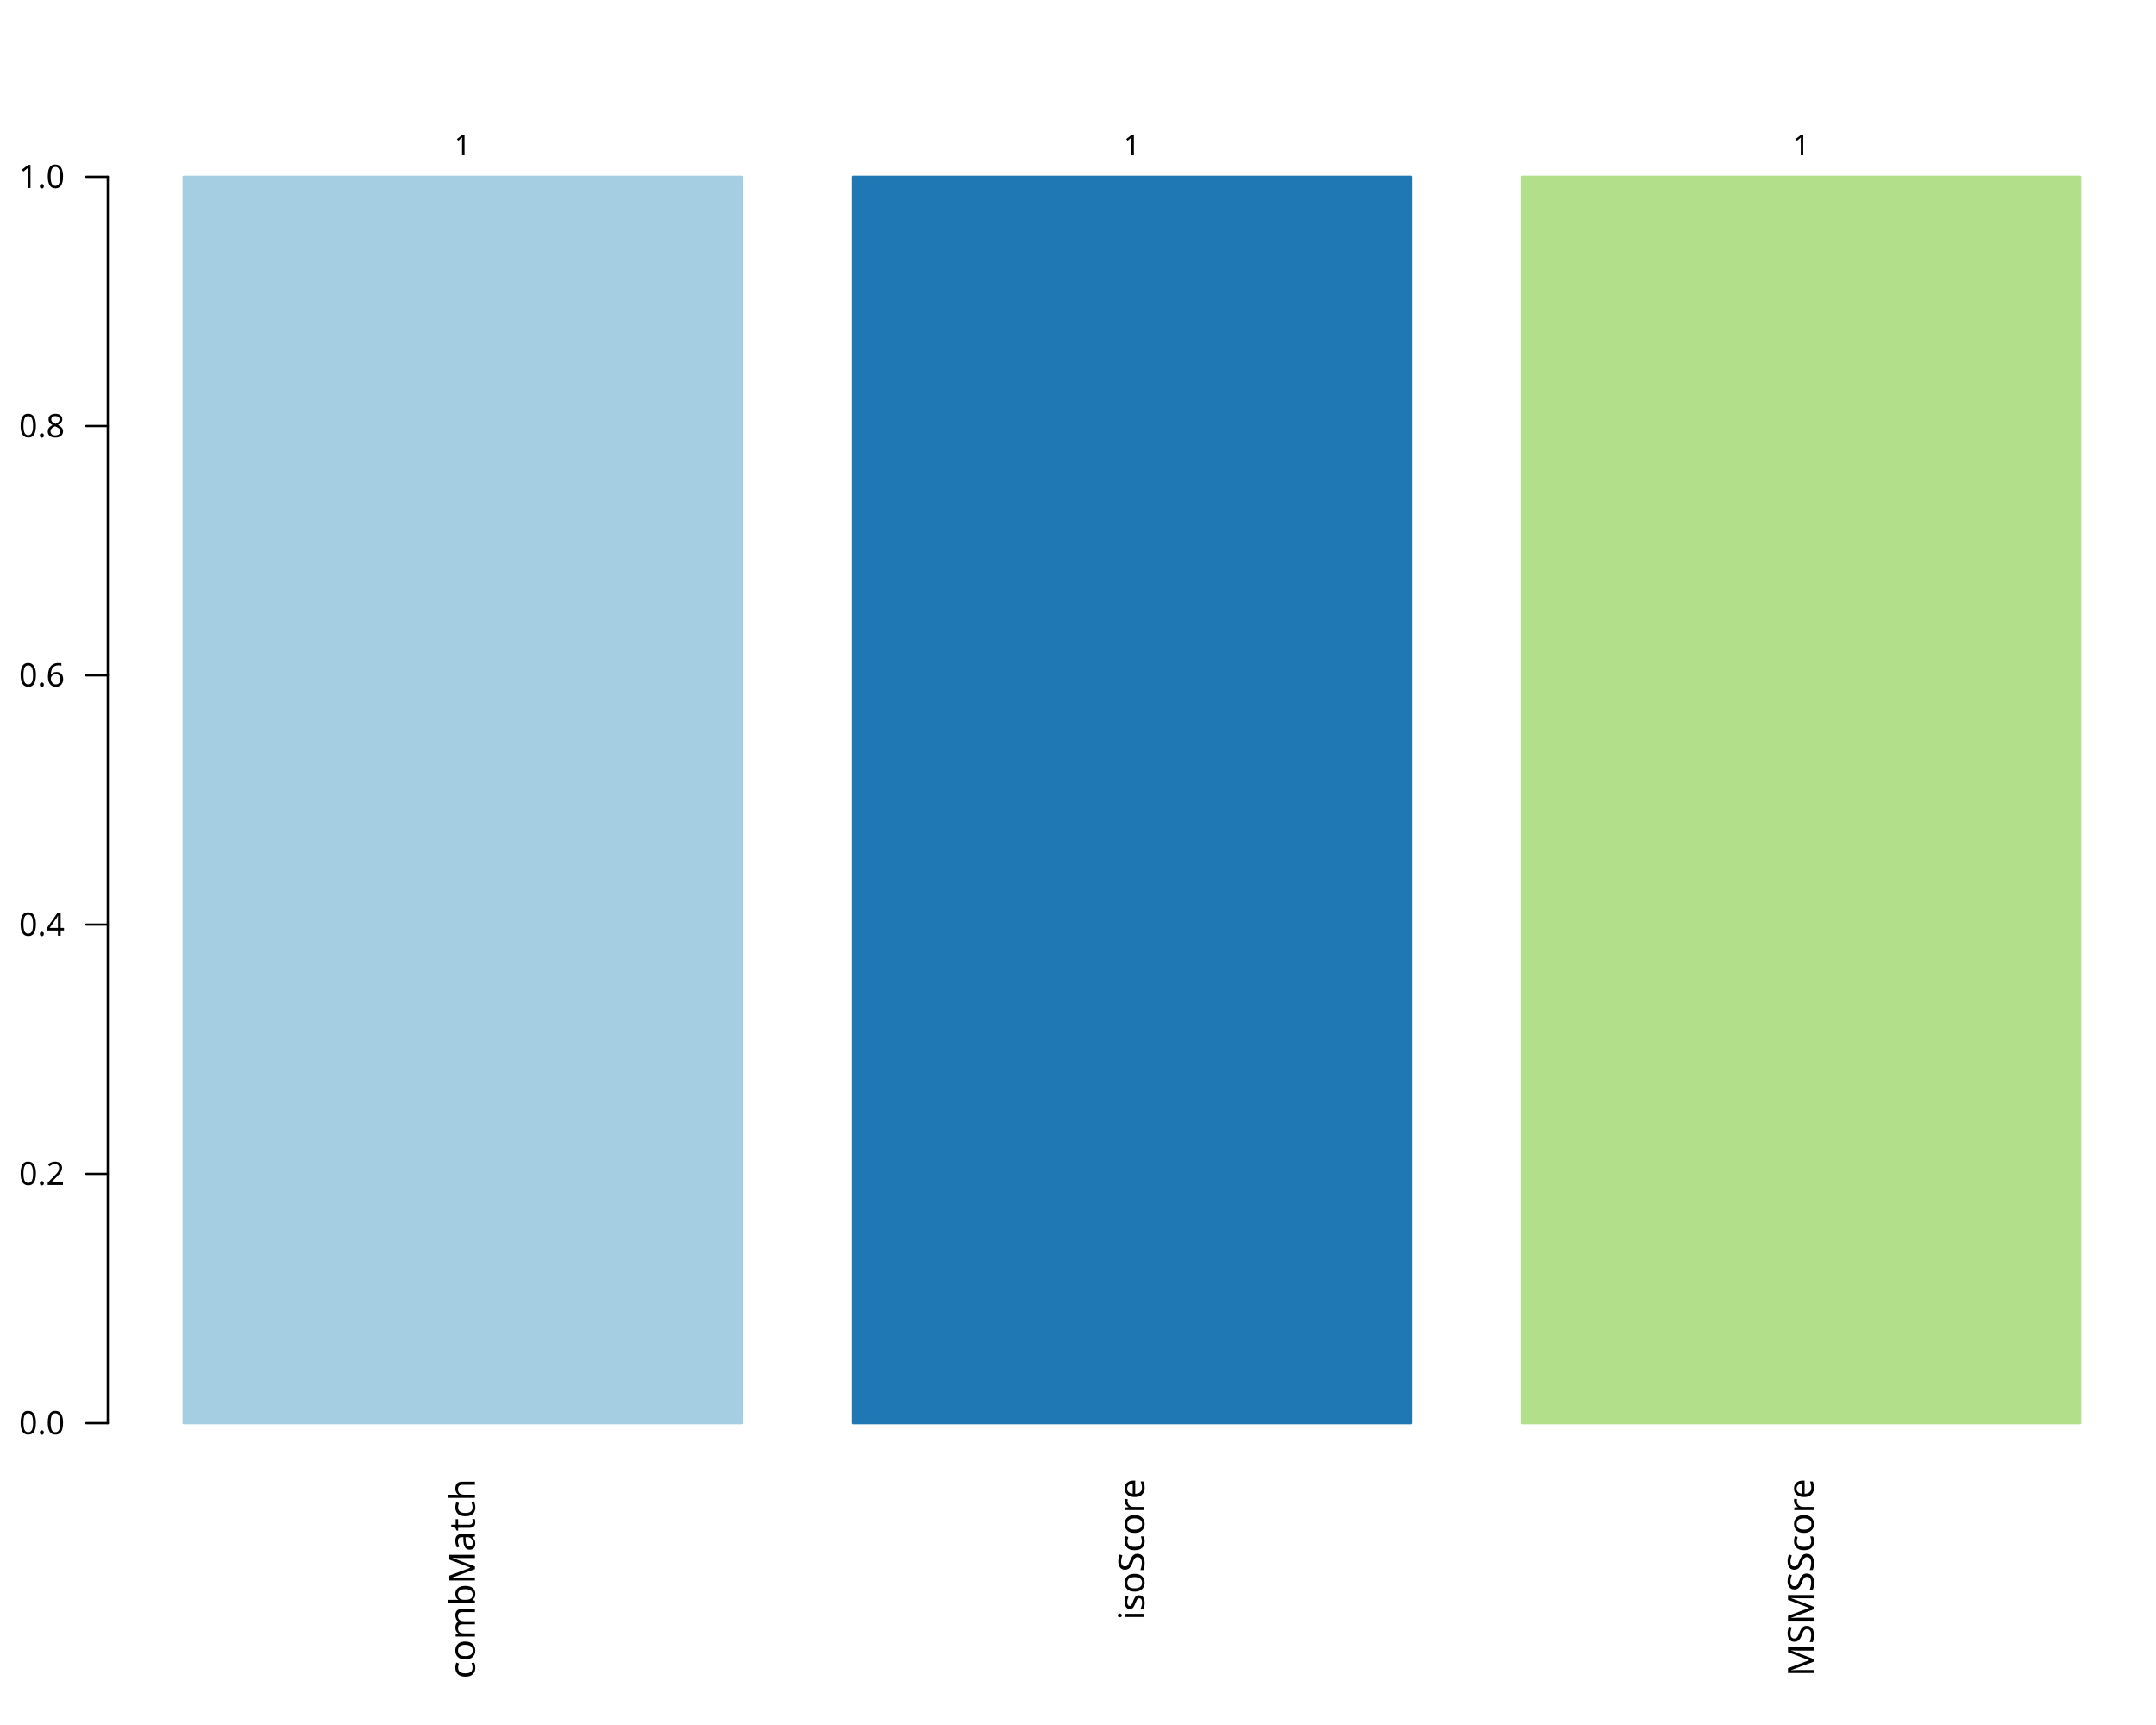
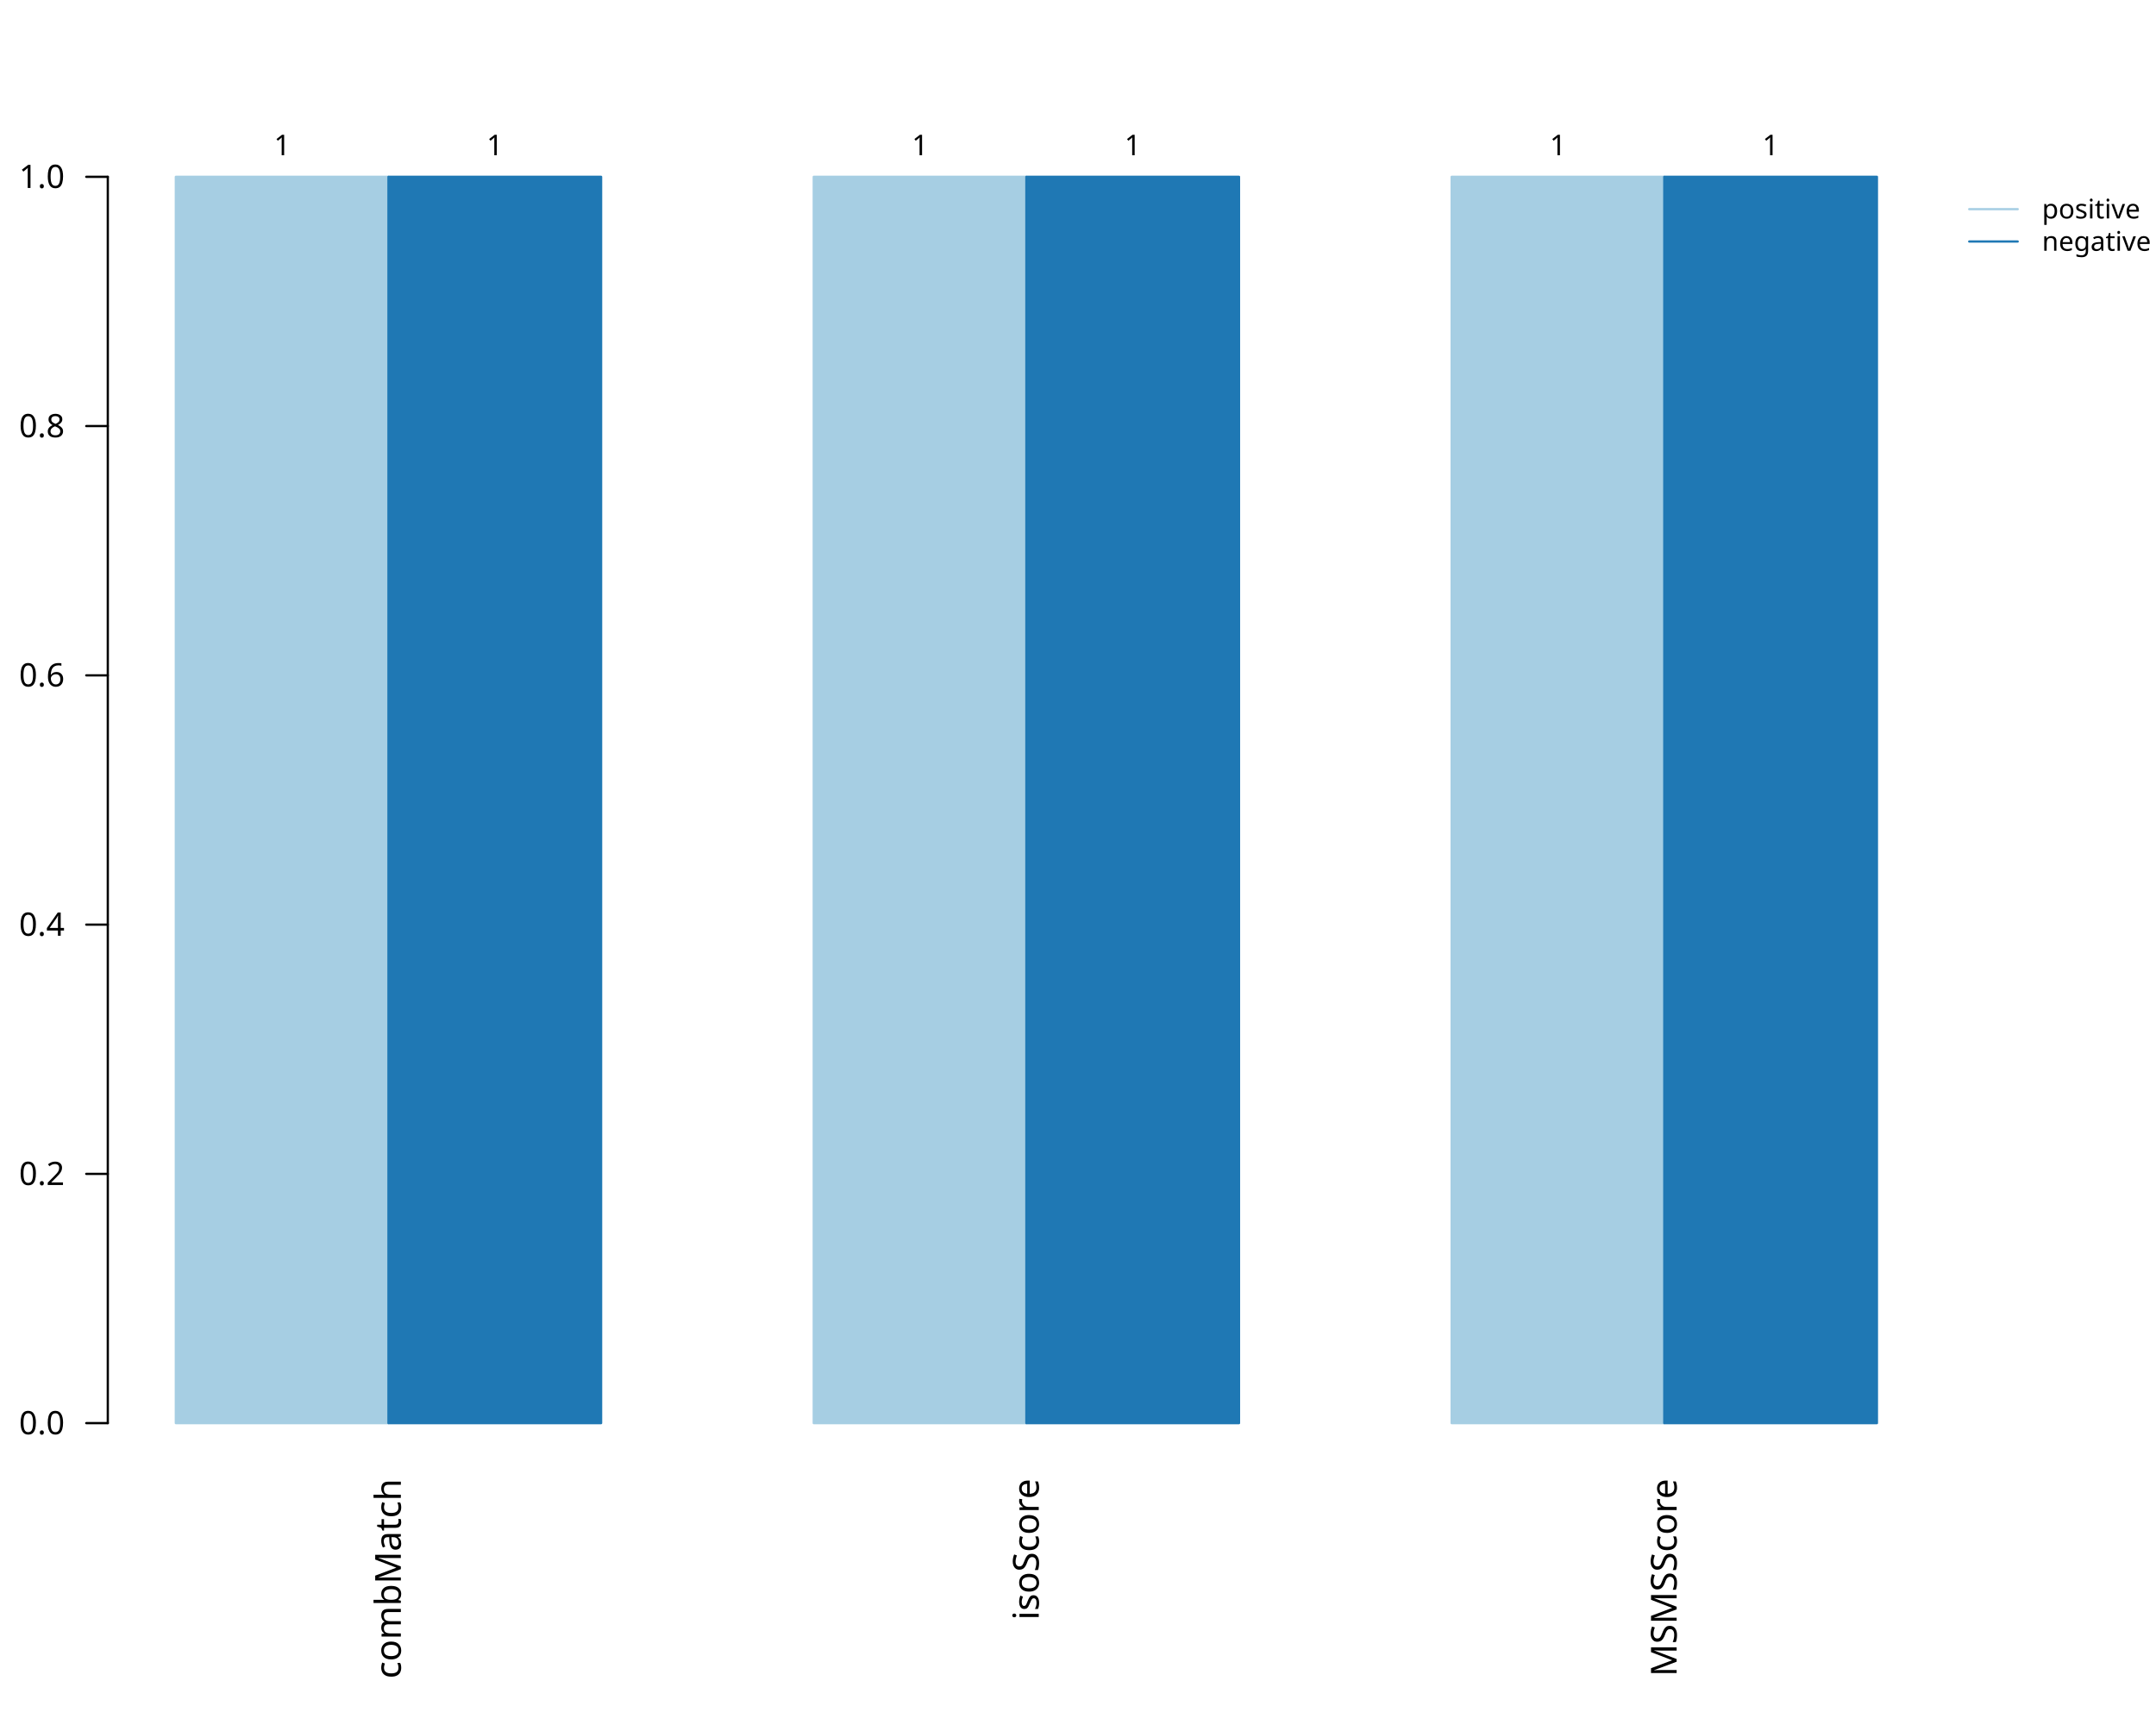
<svg xmlns="http://www.w3.org/2000/svg" class="svglite" data-engine-version="2.0" width="720.00pt" height="576.00pt" viewBox="0 0 720.00 576.00">
  <defs>
    <style type="text/css">
    .svglite line, .svglite polyline, .svglite polygon, .svglite path, .svglite rect, .svglite circle {
      fill: none;
      stroke: #000000;
      stroke-linecap: round;
      stroke-linejoin: round;
      stroke-miterlimit: 10.00;
    }
  </style>
  </defs>
  <rect width="100%" height="100%" style="stroke: none; fill: #FFFFFF;" />
  <defs>
    <clipPath id="cpMC4wMHw3MjAuMDB8MC4wMHw1NzYuMDA=">
      <rect x="0.00" y="0.00" width="720.00" height="576.00" />
    </clipPath>
  </defs>
  <g clip-path="url(#cpMC4wMHw3MjAuMDB8MC4wMHw1NzYuMDA=)">
-     <rect x="61.33" y="59.04" width="186.27" height="416.16" style="stroke-width: 0.75; stroke: #A6CEE3; fill: #A6CEE3;" />
-     <rect x="284.86" y="59.04" width="186.27" height="416.16" style="stroke-width: 0.75; stroke: #1F78B4; fill: #1F78B4;" />
-     <rect x="508.39" y="59.04" width="186.27" height="416.16" style="stroke-width: 0.75; stroke: #B2DF8A; fill: #B2DF8A;" />
-     <text transform="translate(158.60,493.77) rotate(-90)" text-anchor="end" style="font-size: 12.00px; font-family: sans;" textLength="62.04px" lengthAdjust="spacingAndGlyphs">combMatch</text>
-     <text transform="translate(382.13,493.77) rotate(-90)" text-anchor="end" style="font-size: 12.00px; font-family: sans;" textLength="46.70px" lengthAdjust="spacingAndGlyphs">isoScore</text>
-     <text transform="translate(605.66,493.77) rotate(-90)" text-anchor="end" style="font-size: 12.00px; font-family: sans;" textLength="67.37px" lengthAdjust="spacingAndGlyphs">MSMSScore</text>
+ </g>
+   <defs>
+     <clipPath id="cpMC4wMHw2NDkuNTJ8MC4wMHw1NzYuMDA=">
+       <rect x="0.00" y="0.00" width="649.52" height="576.00" />
+     </clipPath>
+   </defs>
+   <g clip-path="url(#cpMC4wMHw2NDkuNTJ8MC4wMHw1NzYuMDA=)">
+     <rect x="58.72" y="59.04" width="71.01" height="416.16" style="stroke-width: 0.75; stroke: #A6CEE3; fill: #A6CEE3;" />
+     <rect x="129.73" y="59.04" width="71.01" height="416.16" style="stroke-width: 0.75; stroke: #1F78B4; fill: #1F78B4;" />
+     <rect x="271.75" y="59.04" width="71.01" height="416.16" style="stroke-width: 0.75; stroke: #A6CEE3; fill: #A6CEE3;" />
+     <rect x="342.76" y="59.04" width="71.01" height="416.16" style="stroke-width: 0.75; stroke: #1F78B4; fill: #1F78B4;" />
+     <rect x="484.78" y="59.04" width="71.01" height="416.16" style="stroke-width: 0.75; stroke: #A6CEE3; fill: #A6CEE3;" />
+     <rect x="555.79" y="59.04" width="71.01" height="416.16" style="stroke-width: 0.75; stroke: #1F78B4; fill: #1F78B4;" />
+   </g>
+   <g clip-path="url(#cpMC4wMHw3MjAuMDB8MC4wMHw1NzYuMDA=)">
+     <text transform="translate(133.86,493.77) rotate(-90)" text-anchor="end" style="font-size: 12.00px; font-family: sans;" textLength="62.04px" lengthAdjust="spacingAndGlyphs">combMatch</text>
+     <text transform="translate(346.89,493.77) rotate(-90)" text-anchor="end" style="font-size: 12.00px; font-family: sans;" textLength="46.70px" lengthAdjust="spacingAndGlyphs">isoScore</text>
+     <text transform="translate(559.92,493.77) rotate(-90)" text-anchor="end" style="font-size: 12.00px; font-family: sans;" textLength="67.37px" lengthAdjust="spacingAndGlyphs">MSMSScore</text>
    <line x1="36.00" y1="475.20" x2="36.00" y2="59.04" style="stroke-width: 0.75;" />
    <line x1="36.00" y1="475.20" x2="28.80" y2="475.20" style="stroke-width: 0.75;" />
    <line x1="36.00" y1="391.97" x2="28.80" y2="391.97" style="stroke-width: 0.75;" />
    <line x1="36.00" y1="308.74" x2="28.80" y2="308.74" style="stroke-width: 0.75;" />
    <line x1="36.00" y1="225.51" x2="28.80" y2="225.51" style="stroke-width: 0.75;" />
    <line x1="36.00" y1="142.27" x2="28.80" y2="142.27" style="stroke-width: 0.75;" />
    <line x1="36.00" y1="59.04" x2="28.80" y2="59.04" style="stroke-width: 0.75;" />
    <text x="21.60" y="478.92" text-anchor="end" style="font-size: 10.80px; font-family: sans;" textLength="15.01px" lengthAdjust="spacingAndGlyphs">0.0</text>
    <text x="21.60" y="395.69" text-anchor="end" style="font-size: 10.80px; font-family: sans;" textLength="15.01px" lengthAdjust="spacingAndGlyphs">0.2</text>
    <text x="21.60" y="312.46" text-anchor="end" style="font-size: 10.80px; font-family: sans;" textLength="15.01px" lengthAdjust="spacingAndGlyphs">0.4</text>
    <text x="21.60" y="229.22" text-anchor="end" style="font-size: 10.80px; font-family: sans;" textLength="15.01px" lengthAdjust="spacingAndGlyphs">0.6</text>
    <text x="21.60" y="145.99" text-anchor="end" style="font-size: 10.80px; font-family: sans;" textLength="15.01px" lengthAdjust="spacingAndGlyphs">0.8</text>
    <text x="21.60" y="62.76" text-anchor="end" style="font-size: 10.80px; font-family: sans;" textLength="15.01px" lengthAdjust="spacingAndGlyphs">1.0</text>
-     <text x="154.47" y="51.84" text-anchor="middle" style="font-size: 9.60px; font-family: sans;" textLength="5.34px" lengthAdjust="spacingAndGlyphs">1</text>
-     <text x="378.00" y="51.84" text-anchor="middle" style="font-size: 9.60px; font-family: sans;" textLength="5.34px" lengthAdjust="spacingAndGlyphs">1</text>
-     <text x="601.53" y="51.84" text-anchor="middle" style="font-size: 9.60px; font-family: sans;" textLength="5.34px" lengthAdjust="spacingAndGlyphs">1</text>
+     <line x1="657.62" y1="69.84" x2="673.82" y2="69.84" style="stroke-width: 0.75; stroke: #A6CEE3;" />
+     <line x1="657.62" y1="80.64" x2="673.82" y2="80.64" style="stroke-width: 0.75; stroke: #1F78B4;" />
+     <text x="681.92" y="72.94" style="font-size: 9.00px; font-family: sans;" textLength="30.52px" lengthAdjust="spacingAndGlyphs">positive</text>
+     <text x="681.92" y="83.74" style="font-size: 9.00px; font-family: sans;" textLength="34.03px" lengthAdjust="spacingAndGlyphs">negative</text>
+   </g>
+   <g clip-path="url(#cpMC4wMHw2NDkuNTJ8MC4wMHw1NzYuMDA=)">
+     <text x="94.23" y="51.84" text-anchor="middle" style="font-size: 9.60px; font-family: sans;" textLength="5.34px" lengthAdjust="spacingAndGlyphs">1</text>
+     <text x="165.24" y="51.84" text-anchor="middle" style="font-size: 9.60px; font-family: sans;" textLength="5.34px" lengthAdjust="spacingAndGlyphs">1</text>
+     <text x="307.26" y="51.84" text-anchor="middle" style="font-size: 9.60px; font-family: sans;" textLength="5.34px" lengthAdjust="spacingAndGlyphs">1</text>
+     <text x="378.26" y="51.84" text-anchor="middle" style="font-size: 9.60px; font-family: sans;" textLength="5.34px" lengthAdjust="spacingAndGlyphs">1</text>
+     <text x="520.28" y="51.84" text-anchor="middle" style="font-size: 9.60px; font-family: sans;" textLength="5.34px" lengthAdjust="spacingAndGlyphs">1</text>
+     <text x="591.29" y="51.84" text-anchor="middle" style="font-size: 9.60px; font-family: sans;" textLength="5.34px" lengthAdjust="spacingAndGlyphs">1</text>
  </g>
  <defs>
-     <clipPath id="cpNTkuMDR8Njg5Ljc2fDU5LjA0fDUwMi41Ng==">
-       <rect x="59.04" y="59.04" width="630.72" height="443.52" />
+     <clipPath id="cpNTkuMDR8NjE5LjI4fDU5LjA0fDUwMi41Ng==">
+       <rect x="59.04" y="59.04" width="560.24" height="443.52" />
    </clipPath>
  </defs>
-   <g clip-path="url(#cpNTkuMDR8Njg5Ljc2fDU5LjA0fDUwMi41Ng==)">
+   <g clip-path="url(#cpNTkuMDR8NjE5LjI4fDU5LjA0fDUwMi41Ng==)">
</g>
</svg>
